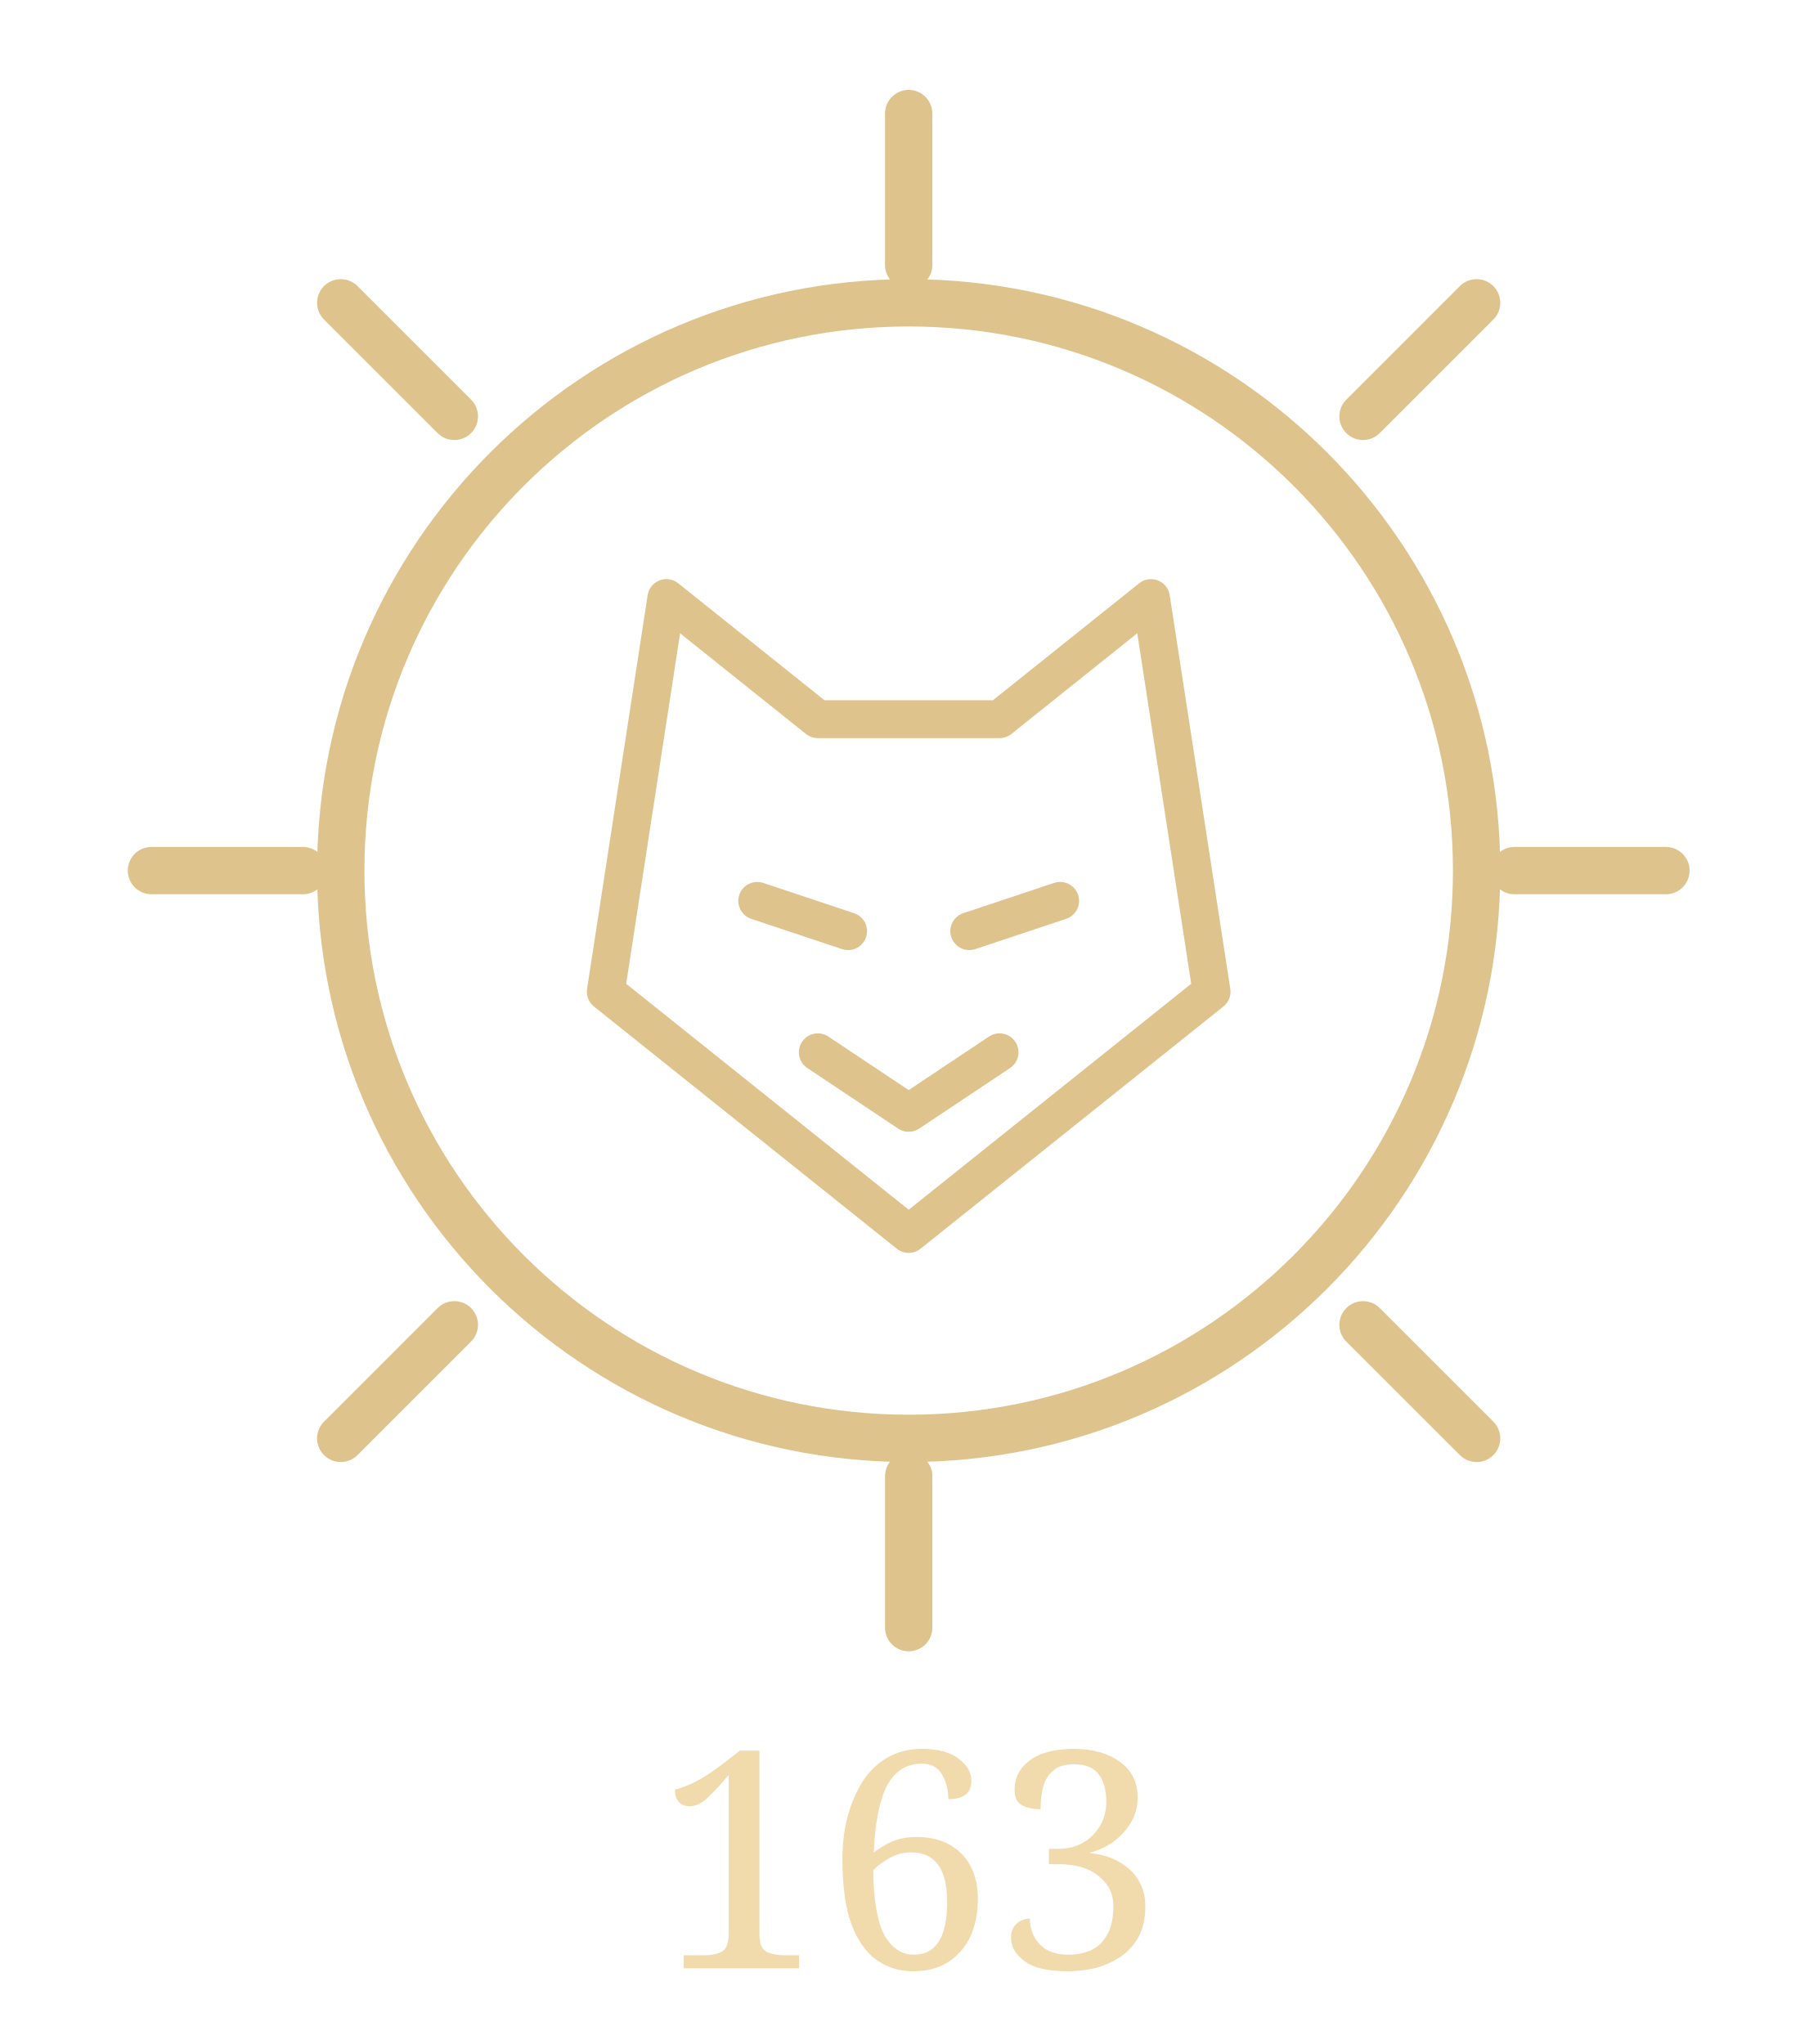
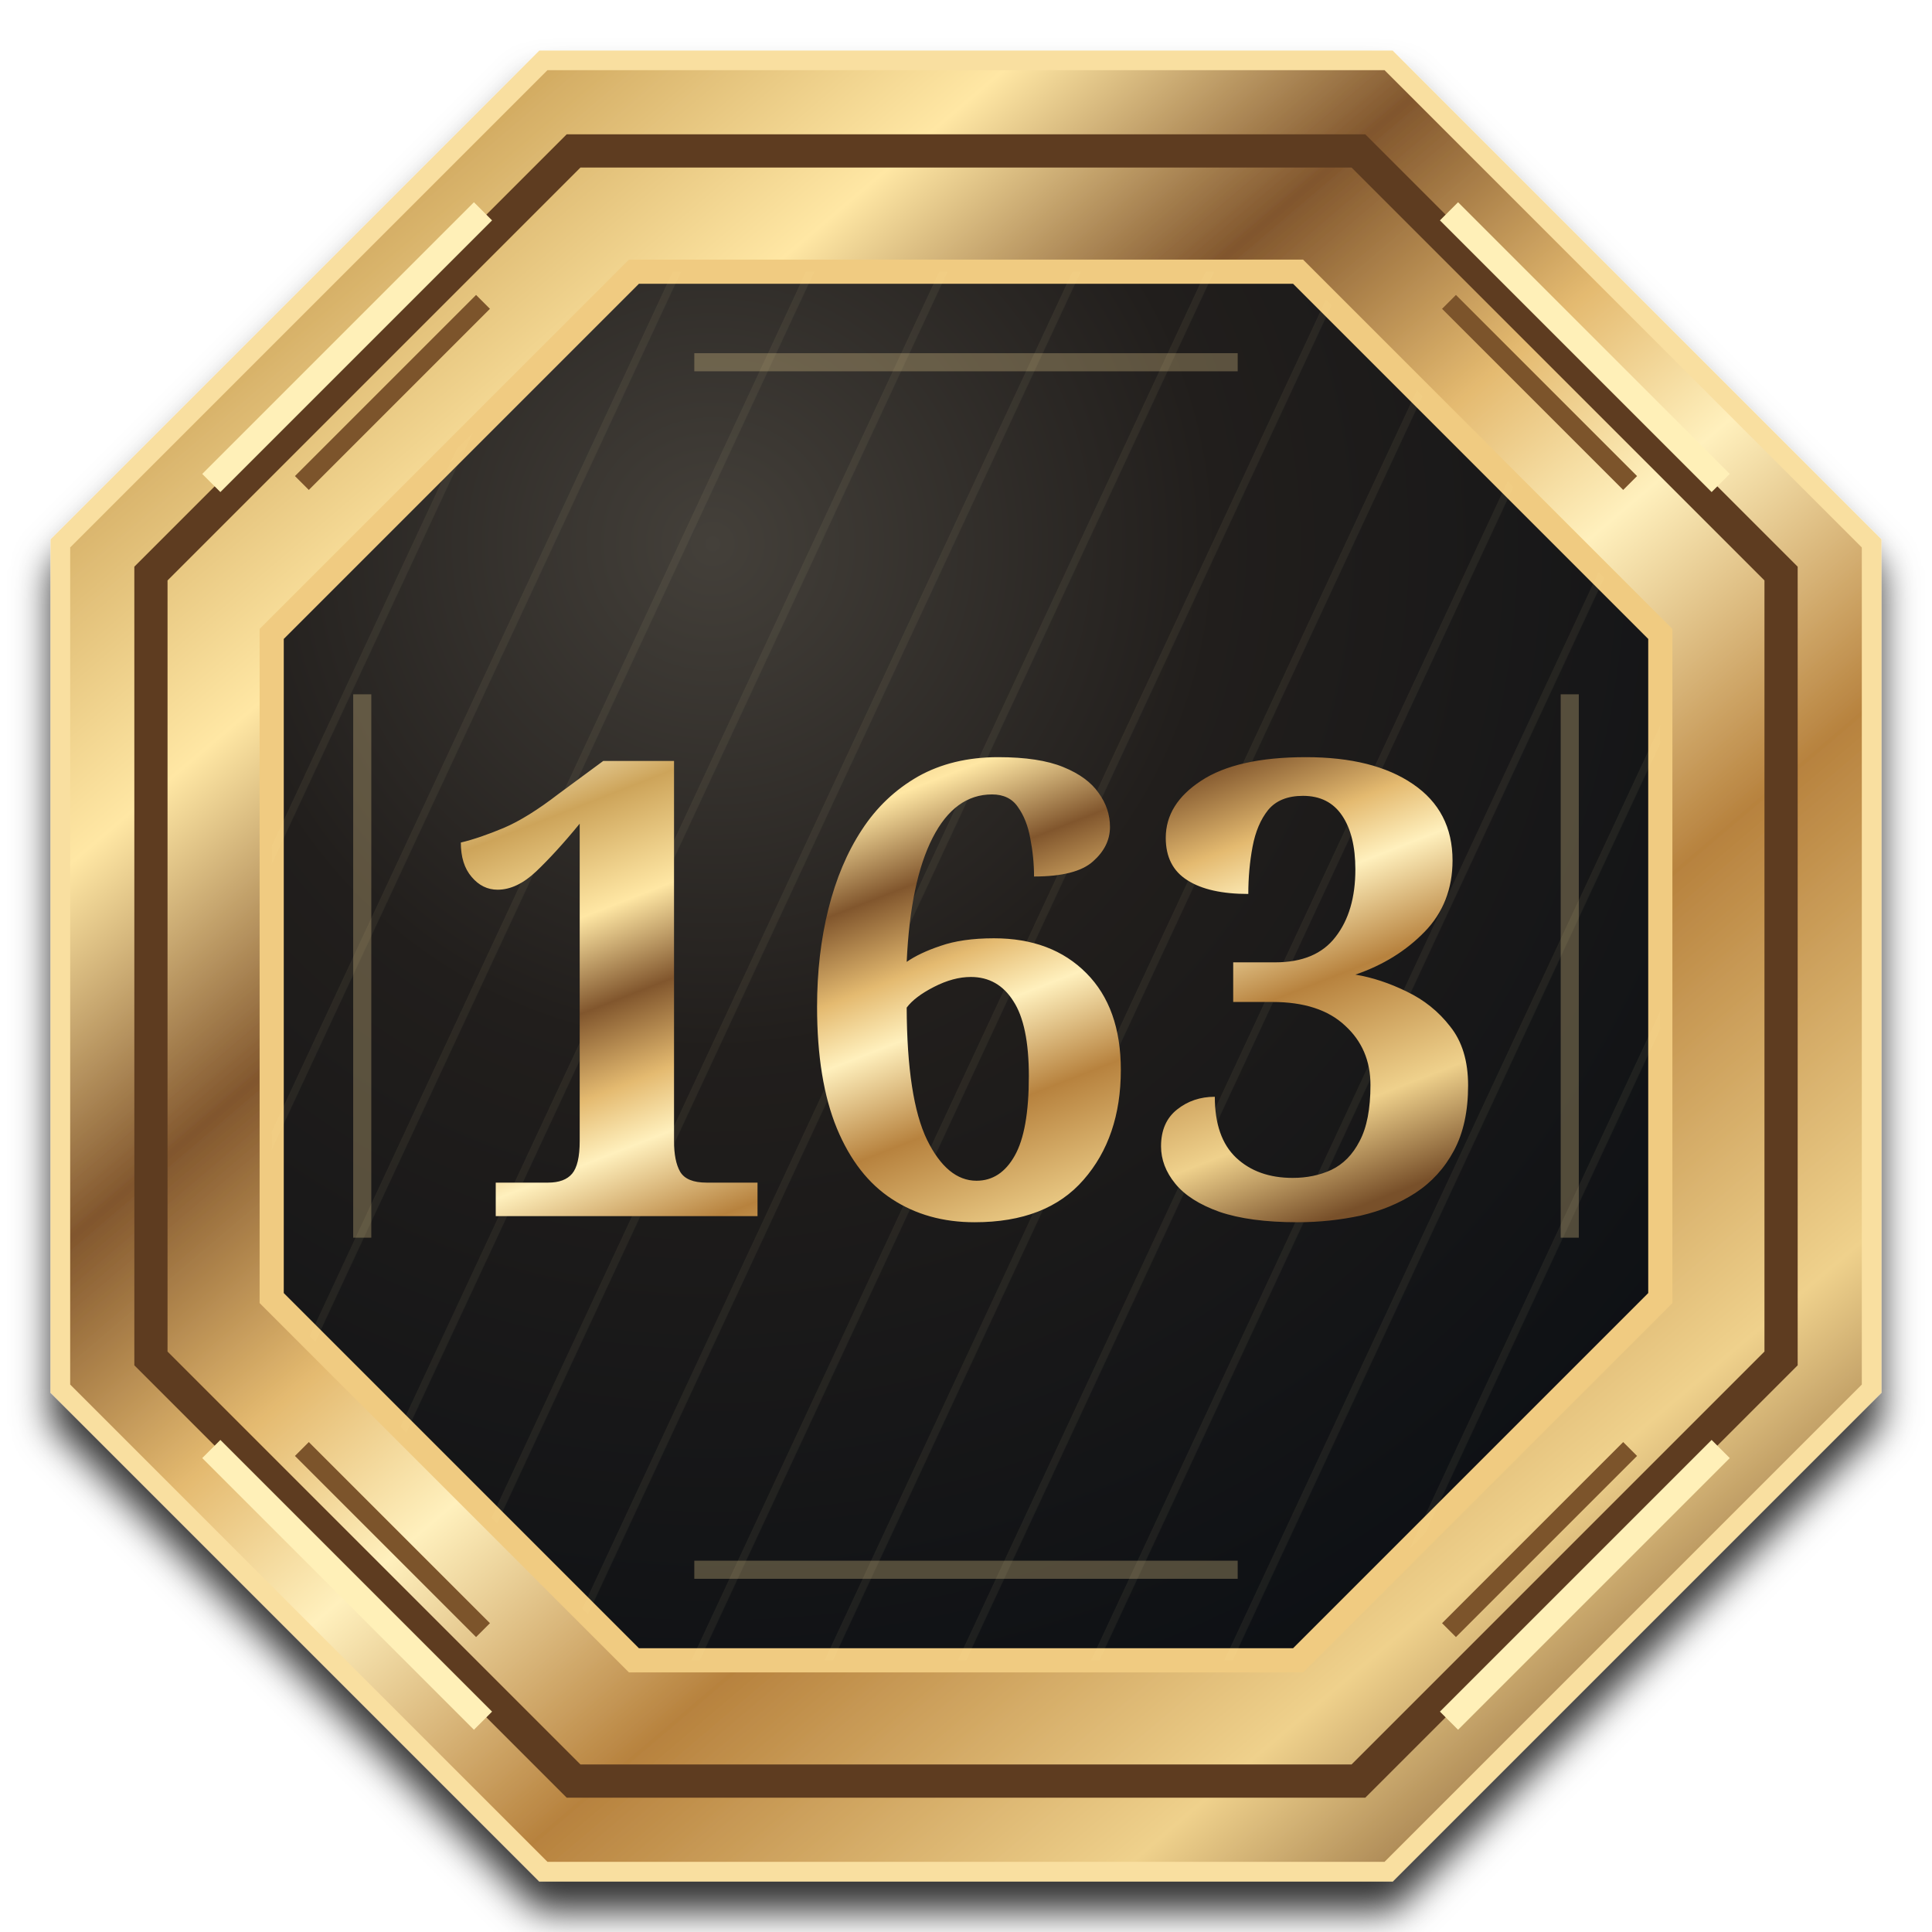
- <svg xmlns="http://www.w3.org/2000/svg" viewBox="0 0 48 54" fill="none" stroke="#dfc38c" stroke-width="1.25" stroke-linecap="round" stroke-linejoin="round">
-   <g transform="translate(4 3)">
-     <circle cx="20" cy="20" r="15" />
-     <path d="M20 0v4M20 36v4M0 20h4M36 20h4M5 5l3 3M32 32l3 3M5 35l3-3M32 8l3-3" />
-     <g transform="translate(4 4) scale(.8)">
-       <path d="M12 11l5 4h6l5-4 2 13-10 8-10-8zM15 21l3 1M25 21l-3 1M17 26l3 2 3-2" />
-     </g>
-   </g>
-   <text x="24" y="52" text-anchor="middle" fill="#f1dbac" stroke="none" font-size="8" font-family="Georgia,serif">163</text>
+ <svg xmlns="http://www.w3.org/2000/svg" viewBox="0 0 64 64" data-luxury-seal="true">
+   <defs>
+     <linearGradient id="gold" x1="0" y1="0" x2=".85" y2="1">
+       <stop stop-color="#fff6d3" />
+       <stop offset=".12" stop-color="#cda45a" />
+       <stop offset=".26" stop-color="#ffe7a4" />
+       <stop offset=".38" stop-color="#81562d" />
+       <stop offset=".49" stop-color="#e4ba70" />
+       <stop offset=".57" stop-color="#fff0bd" />
+       <stop offset=".7" stop-color="#b7823e" />
+       <stop offset=".87" stop-color="#efd18c" />
+       <stop offset="1" stop-color="#78502a" />
+     </linearGradient>
+     <radialGradient id="enamel" cx=".32" cy=".2" r=".9">
+       <stop stop-color="#44403a" />
+       <stop offset=".4" stop-color="#211e1c" />
+       <stop offset="1" stop-color="#0d1014" />
+     </radialGradient>
+     <pattern id="brushed" width="4" height="4" patternUnits="userSpaceOnUse" patternTransform="rotate(25)">
+       <path d="M0 0v4" stroke="#fff0b5" stroke-opacity=".06" stroke-width=".5" />
+     </pattern>
+     <filter id="raised">
+       <feDropShadow dx="0" dy="1" stdDeviation=".6" flood-color="#000" flood-opacity=".8" />
+     </filter>
+   </defs>
+   <path d="M18 2h28l16 16v28L46 62H18L2 46V18z" fill="url(#gold)" stroke="#f9dfa0" stroke-width=".65" filter="url(#raised)" />
+   <path d="M19 5h26l14 14v26L45 59H19L5 45V19z" fill="none" stroke="#5e3c20" stroke-width="1.1" />
+   <path d="M21 9h22l12 12v22L43 55H21L9 43V21z" fill="url(#enamel)" stroke="#f0cb81" stroke-width=".8" />
+   <path d="M21 9h22l12 12v22L43 55H21L9 43V21z" fill="url(#brushed)" />
+   <path d="M23 12h18M12 23v18M23 52h18M52 23v18" fill="none" stroke="#ebce92" stroke-opacity=".3" stroke-width=".6" />
+   <path d="M16 7l-9 9m41-9 9 9M7 48l9 9m32 0 9-9" stroke="#fff0b8" stroke-width=".85" />
+   <path d="M16 10l-6 6m38-6 6 6M10 48l6 6m32 0 6-6" stroke="#7c542b" stroke-width=".65" />
+   <text x="32" y="33" text-anchor="middle" dominant-baseline="middle" fill="url(#gold)" font-size="21" font-weight="600" font-family="Georgia,serif">163</text>
</svg>
